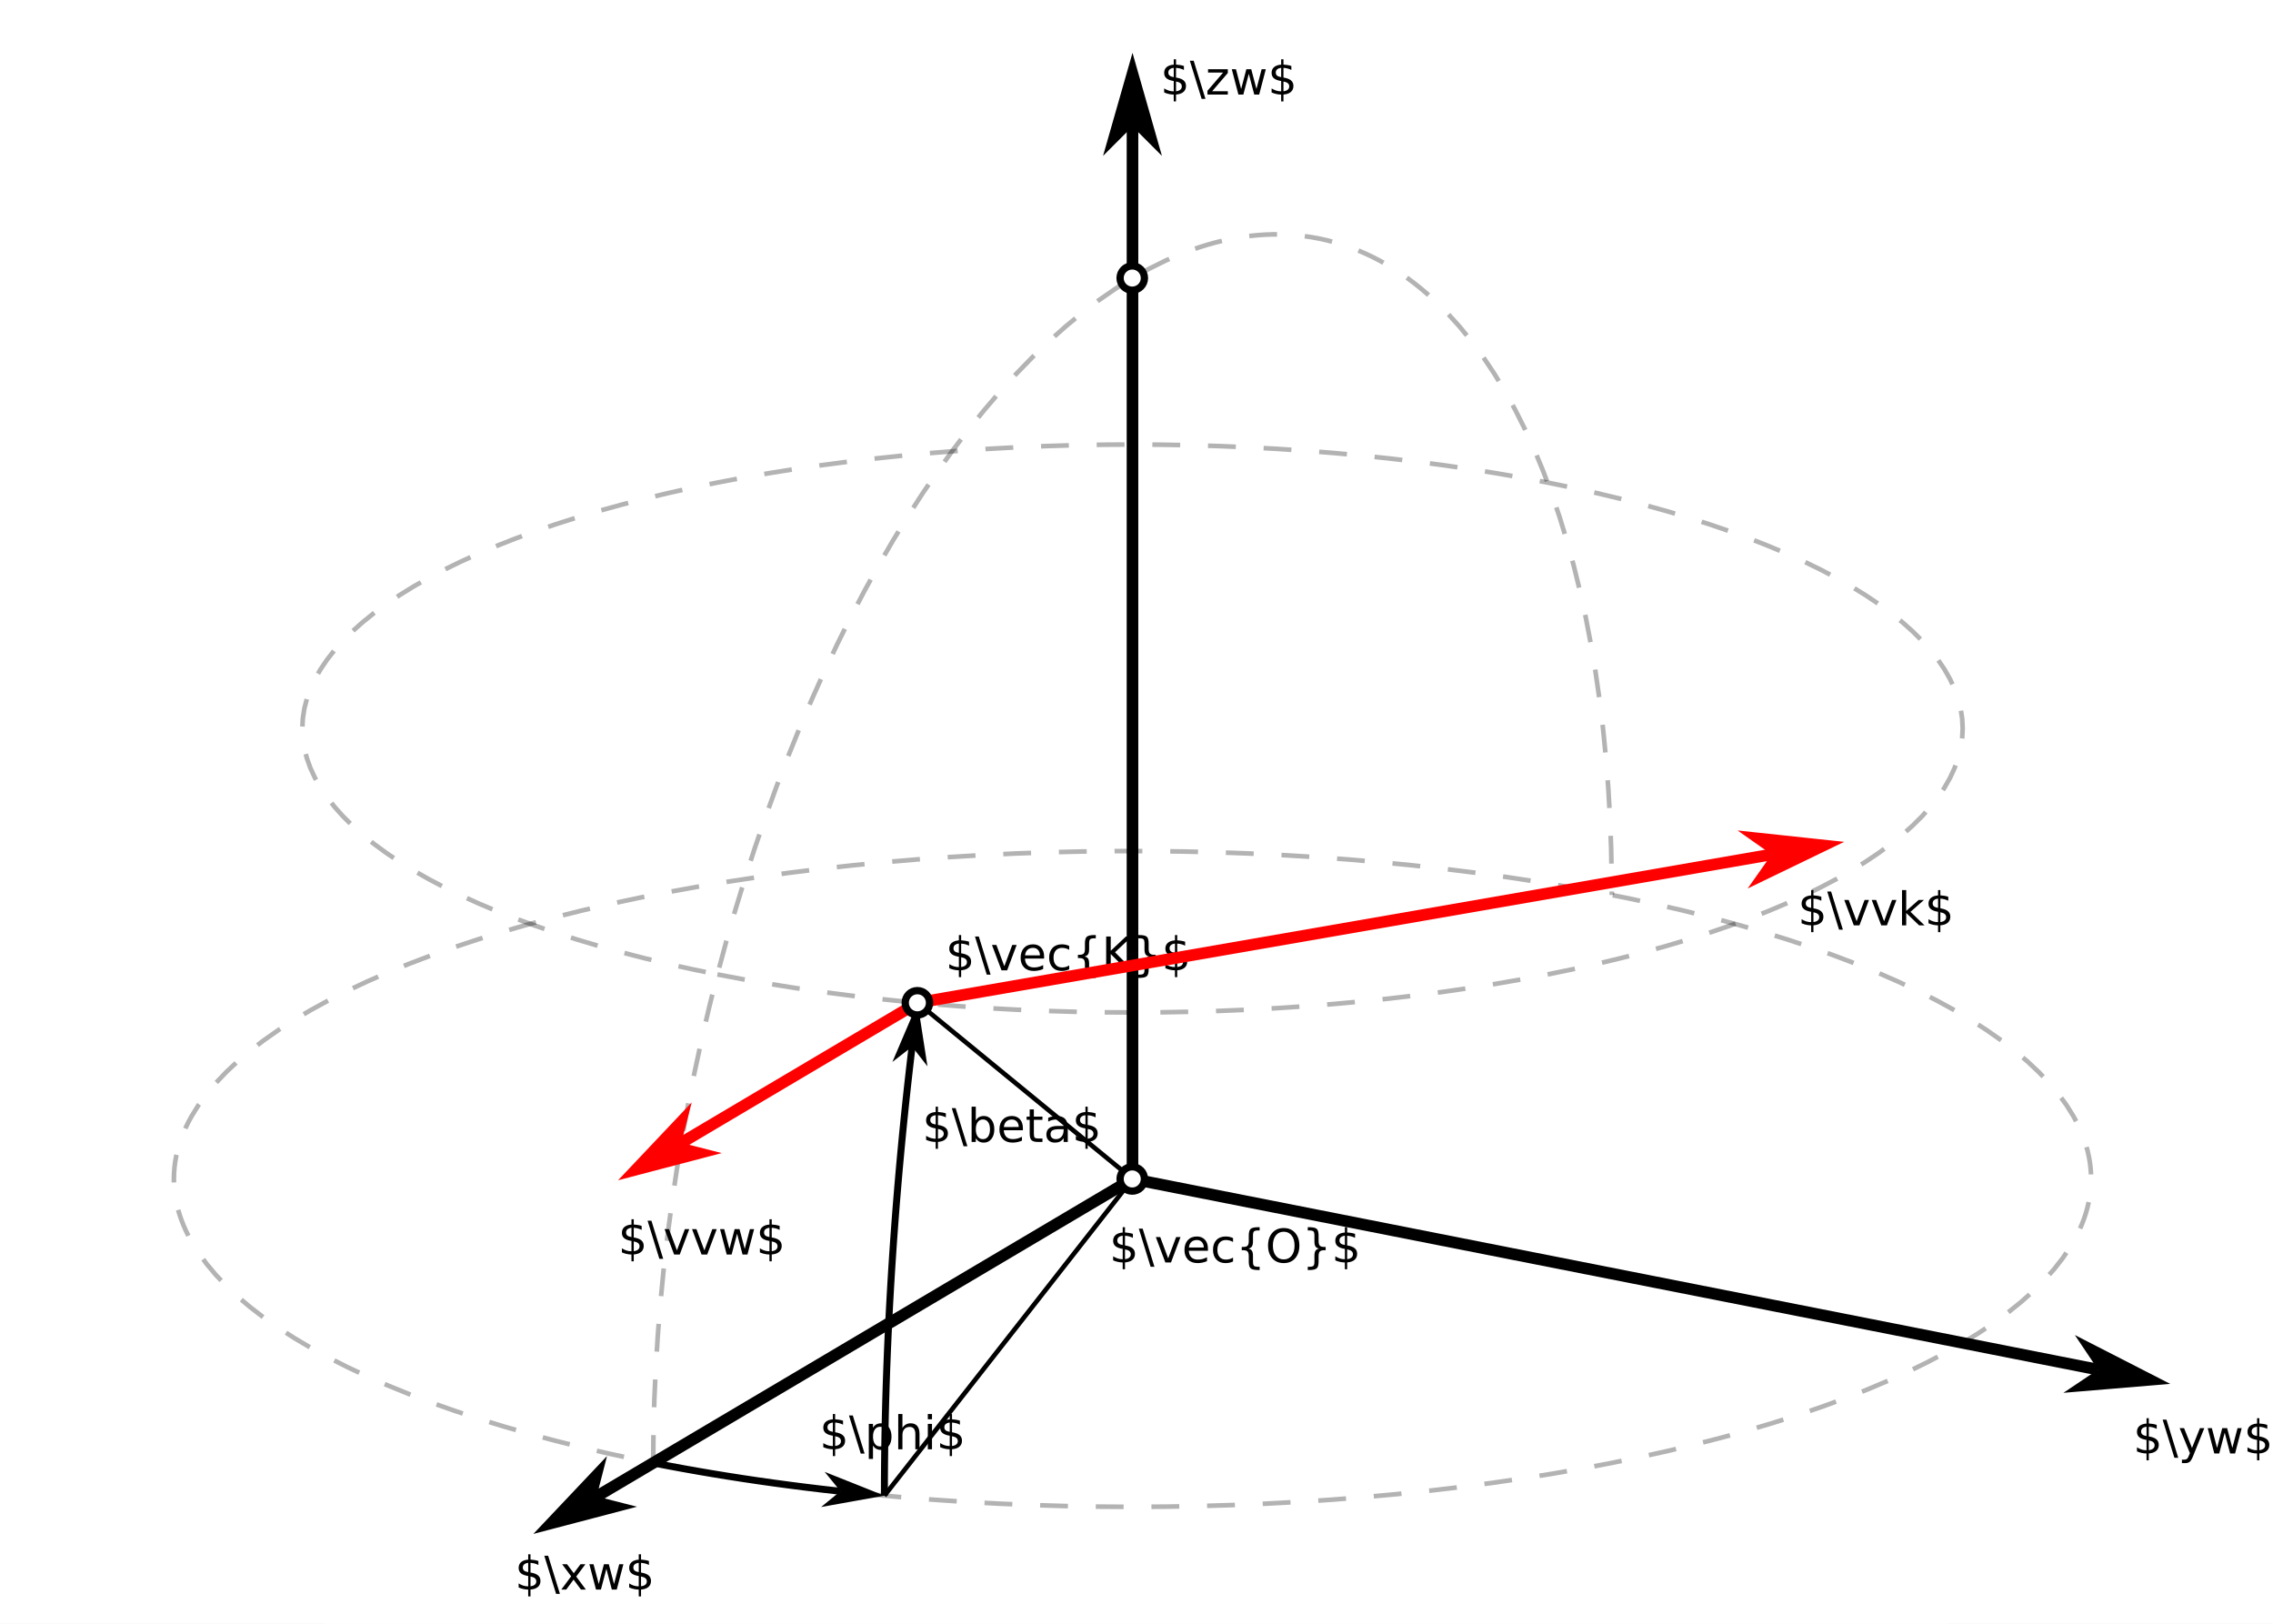
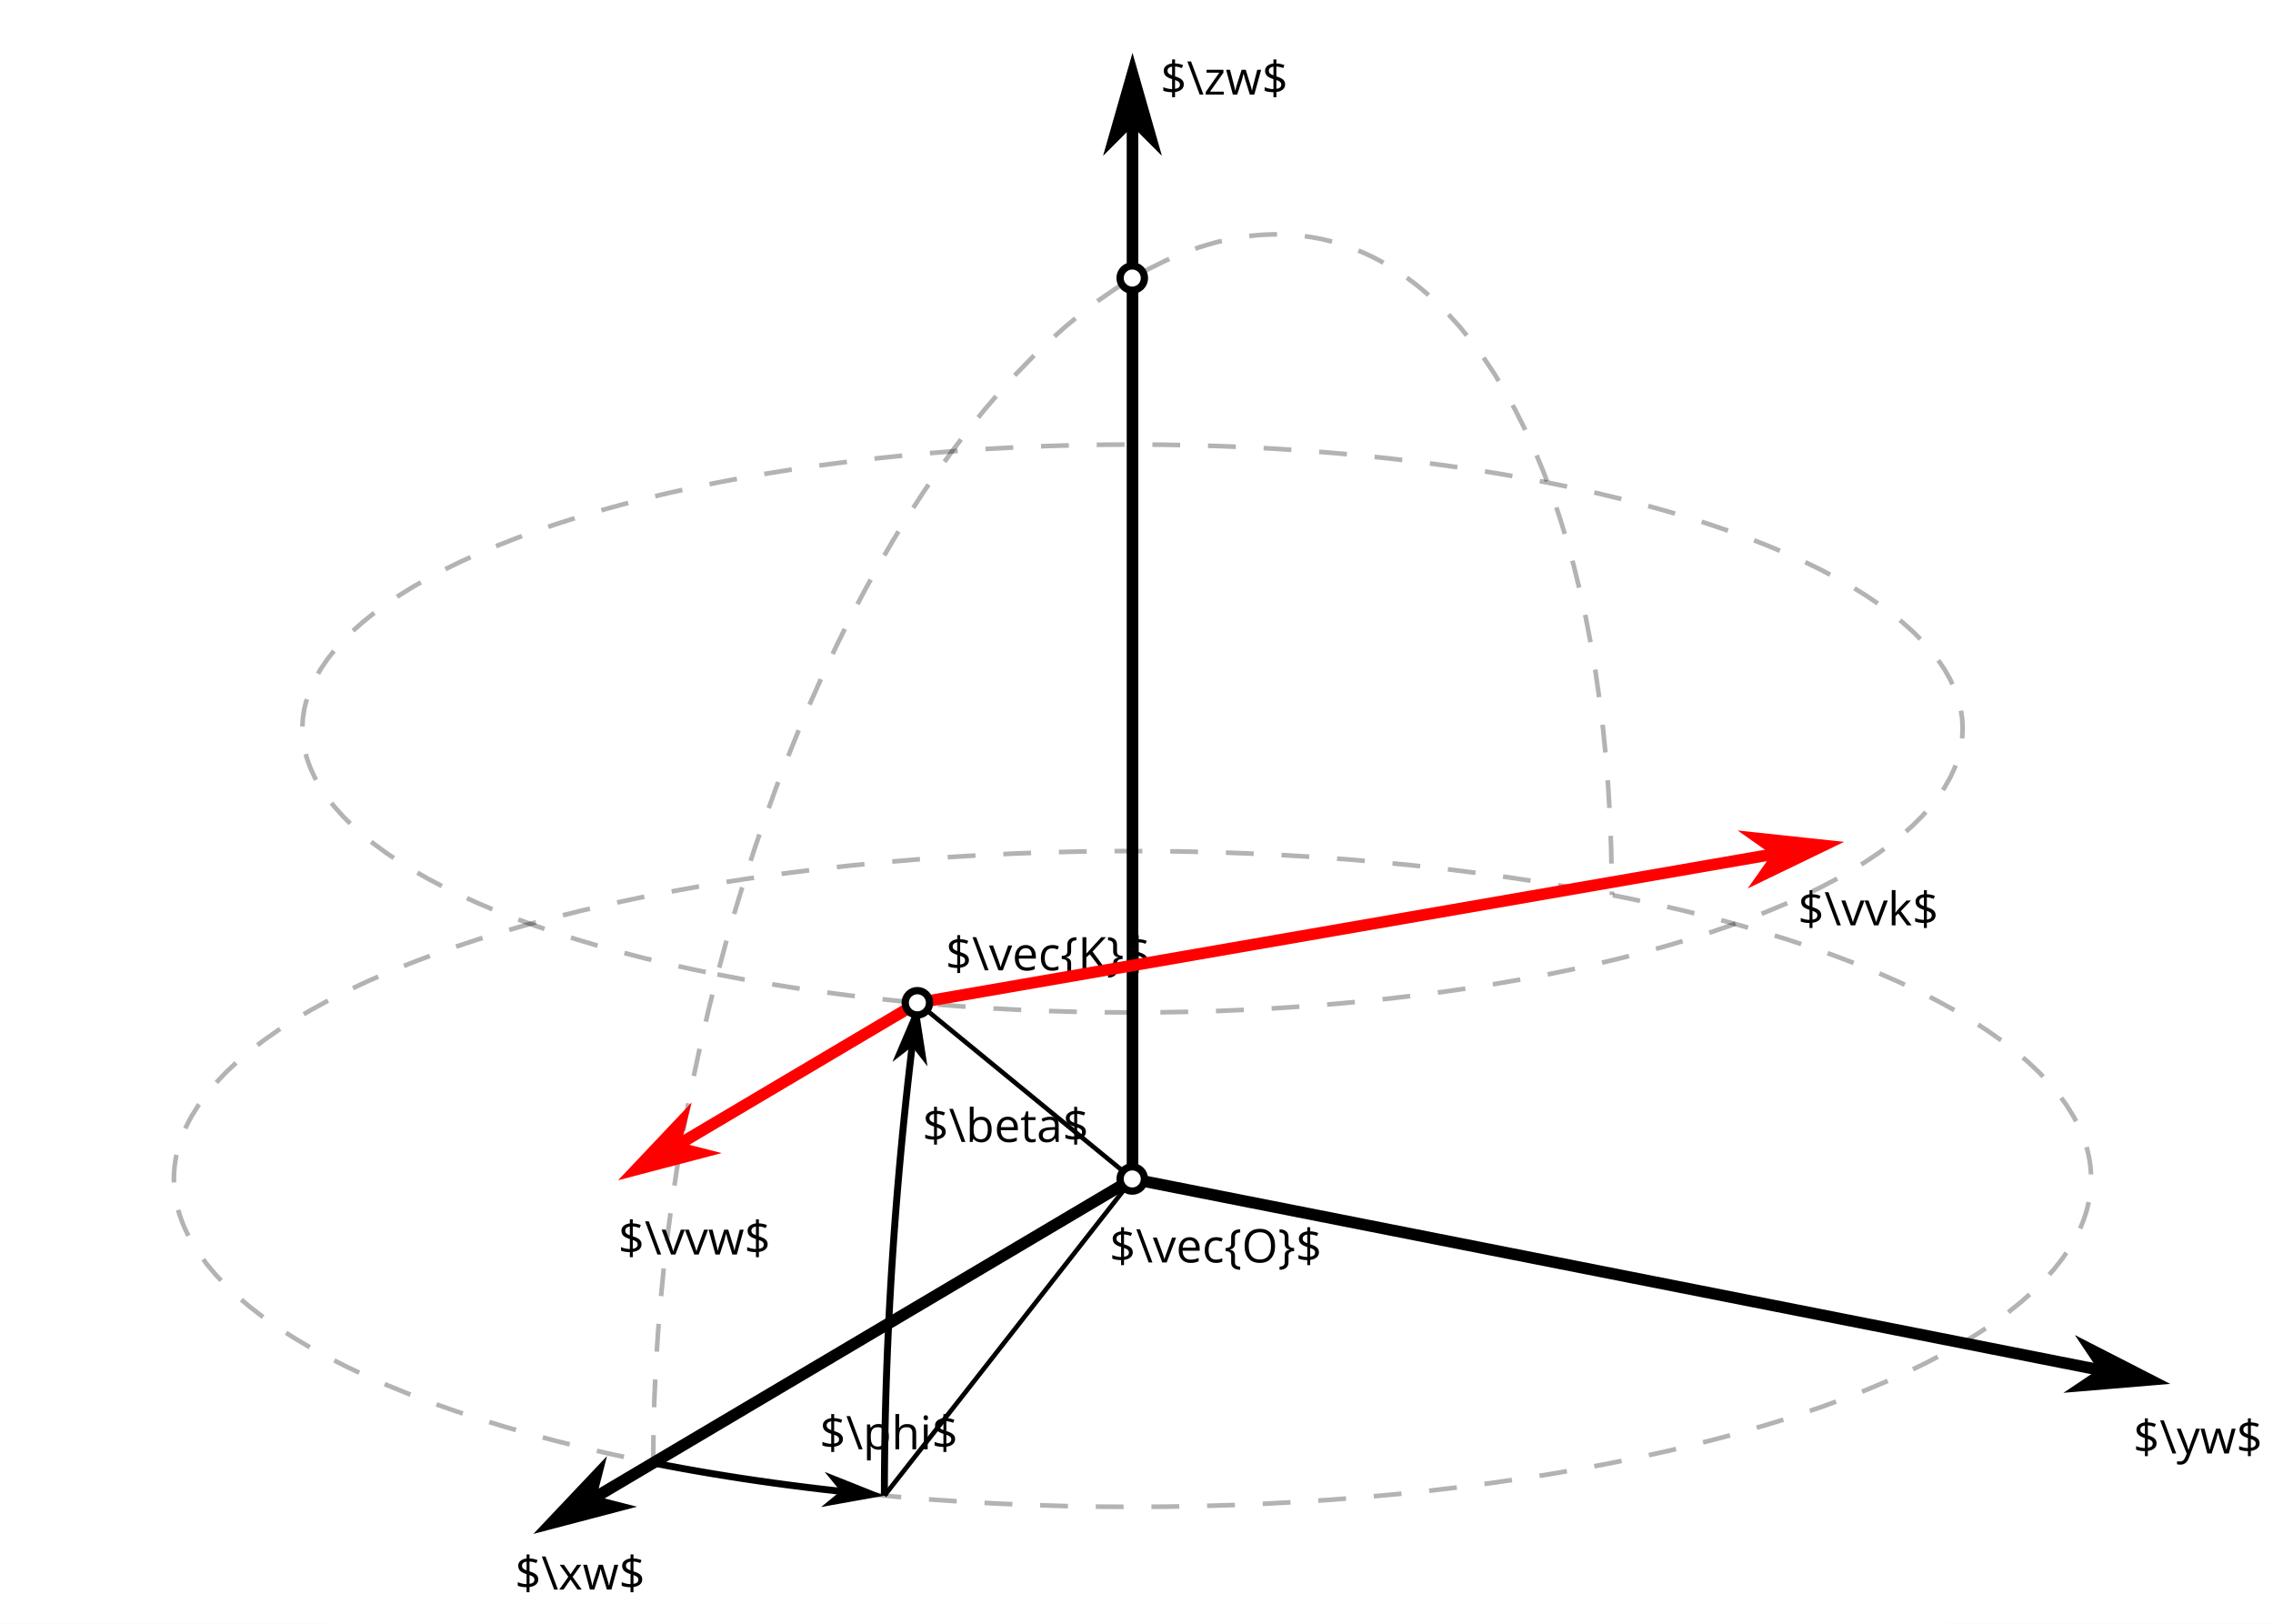
<svg xmlns="http://www.w3.org/2000/svg" width="980" height="700" viewBox="0 0 980 700" version="1.1">
  <defs>
    <marker id="Point1M-k:k:w" style="overflow:visible" refX="0" refY="0" orient="auto">
      <path style="stroke:#000000;fill:#ffffff;stroke-width:3;opacity:1" d="M -2.5,-1.0 C -2.5,1.76 -4.74,4.0 -7.5,4.0 C -10.26,4.0 -12.5,1.76 -12.5,-1.0 C -12.5,-3.76 -10.26,-6.0 -7.5,-6.0 C -4.74,-6.0 -2.5,-3.76 -2.5,-1.0 z" transform="scale(0.35) translate(7.4, 1)" />
    </marker>
    <marker id="Arrow1Mend-k:k" style="overflow:visible" refX="0" refY="0" orient="auto">
      <path style="stroke:#000000;fill:#000000;stroke-width:1pt;opacity:1;stroke-linejoin:miter" d="M 0.0,0.0 L 5.0,-5.0 L -12.5,0.0 L 5.0,5.0 L 0.0,0.0 z" transform="scale(0.4) rotate(180) translate(-0.9,0)" />
    </marker>
    <marker id="Arrow1Mend-r:r" style="overflow:visible" refX="0" refY="0" orient="auto">
      <path style="stroke:#ff0000;fill:#ff0000;stroke-width:1pt;opacity:1;stroke-linejoin:miter" d="M 0.0,0.0 L 5.0,-5.0 L -12.5,0.0 L 5.0,5.0 L 0.0,0.0 z" transform="scale(0.4) rotate(180) translate(-0.9,0)" />
    </marker>
  </defs>
  <defs>
    <style type="text/css">*{stroke-linejoin: round; stroke-linecap: butt}</style>
  </defs>
  <g id="figure_1">
    <g id="patch_1">
      <path d="M 0 700  L 980 700  L 980 0  L 0 0  z " style="fill: #ffffff" />
    </g>
    <g id="patch_2">
      <path d="M 140 700  L 840 700  L 840 0  L 140 0  z " style="fill: #ffffff" />
    </g>
    <g id="axes_1">
      <g id="line_1">
        <path d="M 488.274 508.248  L 395.634 432.307  " style="fill: none; stroke: #000000; stroke-width: 2" />
      </g>
      <g id="line_2">
        <path d="M 488.274 508.248  L 381.303 644.791  " style="fill: none; stroke: #000000; stroke-width: 2" />
      </g>
      <g id="text_1">
        <g>
-           <text style="font: 20px 'DejaVu Sans', 'Bitstream Vera Sans', 'Computer Modern Sans Serif', 'Lucida Grande', 'Verdana', 'Geneva', 'Lucid', 'Arial', 'Helvetica', 'Avant Garde', sans-serif; text-anchor: start" x="478.274" y="544.248" transform="rotate(-0 478.274 544.2483)">$\vec{O}$</text>
+           <text style="font: 20px 'Open Sans'; text-anchor: start" x="478.274" y="544.248" transform="rotate(-0 478.274 544.2483)">$\vec{O}$</text>
        </g>
      </g>
      <g id="text_2">
        <g>
-           <text style="font: 20px 'DejaVu Sans', 'Bitstream Vera Sans', 'Computer Modern Sans Serif', 'Lucida Grande', 'Verdana', 'Geneva', 'Lucid', 'Arial', 'Helvetica', 'Avant Garde', sans-serif; text-anchor: start" x="407.634" y="418.307" transform="rotate(-0 407.6341 418.3071)">$\vec{K}$</text>
+           <text style="font: 20px 'Open Sans'; text-anchor: start" x="407.634" y="418.307" transform="rotate(-0 407.6341 418.3071)">$\vec{K}$</text>
        </g>
      </g>
      <g id="text_3">
        <g>
-           <text style="font: 20px 'DejaVu Sans', 'Bitstream Vera Sans', 'Computer Modern Sans Serif', 'Lucida Grande', 'Verdana', 'Geneva', 'Lucid', 'Arial', 'Helvetica', 'Avant Garde', sans-serif; text-anchor: start" x="221.958" y="685.274" transform="rotate(-0 221.9579 685.2738)">$\xw$</text>
+           <text style="font: 20px 'Open Sans'; text-anchor: start" x="221.958" y="685.274" transform="rotate(-0 221.9579 685.2738)">$\xw$</text>
        </g>
      </g>
      <g id="text_4">
        <g>
-           <text style="font: 20px 'DejaVu Sans', 'Bitstream Vera Sans', 'Computer Modern Sans Serif', 'Lucida Grande', 'Verdana', 'Geneva', 'Lucid', 'Arial', 'Helvetica', 'Avant Garde', sans-serif; text-anchor: start" x="919.691" y="626.598" transform="rotate(-0 919.6908 626.5976)">$\yw$</text>
+           <text style="font: 20px 'Open Sans'; text-anchor: start" x="919.691" y="626.598" transform="rotate(-0 919.6908 626.5976)">$\yw$</text>
        </g>
      </g>
      <g id="text_5">
        <g>
-           <text style="font: 20px 'DejaVu Sans', 'Bitstream Vera Sans', 'Computer Modern Sans Serif', 'Lucida Grande', 'Verdana', 'Geneva', 'Lucid', 'Arial', 'Helvetica', 'Avant Garde', sans-serif; text-anchor: start" x="500.274" y="40.773" transform="rotate(-0 500.274 40.77267)">$\zw$</text>
+           <text style="font: 20px 'Open Sans'; text-anchor: start" x="500.274" y="40.773" transform="rotate(-0 500.274 40.77267)">$\zw$</text>
        </g>
      </g>
      <g id="text_6">
        <g>
-           <text style="font: 20px 'DejaVu Sans', 'Bitstream Vera Sans', 'Computer Modern Sans Serif', 'Lucida Grande', 'Verdana', 'Geneva', 'Lucid', 'Arial', 'Helvetica', 'Avant Garde', sans-serif; text-anchor: start" x="775.097" y="398.924" transform="rotate(-0 775.0968 398.9238)">$\vvk$</text>
+           <text style="font: 20px 'Open Sans'; text-anchor: start" x="775.097" y="398.924" transform="rotate(-0 775.0968 398.9238)">$\vvk$</text>
        </g>
      </g>
      <g id="text_7">
        <g>
-           <text style="font: 20px 'DejaVu Sans', 'Bitstream Vera Sans', 'Computer Modern Sans Serif', 'Lucida Grande', 'Verdana', 'Geneva', 'Lucid', 'Arial', 'Helvetica', 'Avant Garde', sans-serif; text-anchor: start" x="266.476" y="540.82" transform="rotate(-0 266.476 540.8198)">$\vvw$</text>
+           <text style="font: 20px 'Open Sans'; text-anchor: start" x="266.476" y="540.82" transform="rotate(-0 266.476 540.8198)">$\vvw$</text>
        </g>
      </g>
      <g id="text_8">
        <g>
-           <text style="font: 20px 'DejaVu Sans', 'Bitstream Vera Sans', 'Computer Modern Sans Serif', 'Lucida Grande', 'Verdana', 'Geneva', 'Lucid', 'Arial', 'Helvetica', 'Avant Garde', sans-serif; text-anchor: start" x="397.634" y="492.307" transform="rotate(-0 397.6341 492.3071)">$\beta$</text>
+           <text style="font: 20px 'Open Sans'; text-anchor: start" x="397.634" y="492.307" transform="rotate(-0 397.6341 492.3071)">$\beta$</text>
        </g>
      </g>
      <g id="text_9">
        <g>
-           <text style="font: 20px 'DejaVu Sans', 'Bitstream Vera Sans', 'Computer Modern Sans Serif', 'Lucida Grande', 'Verdana', 'Geneva', 'Lucid', 'Arial', 'Helvetica', 'Avant Garde', sans-serif; text-anchor: start" x="353.303" y="624.791" transform="rotate(-0 353.3026 624.7905)">$\phi$</text>
+           <text style="font: 20px 'Open Sans'; text-anchor: start" x="353.303" y="624.791" transform="rotate(-0 353.3026 624.7905)">$\phi$</text>
        </g>
      </g>
      <g id="arc_1">
        <path d="M 281.621 630.669  L 281.747 617.04  L 282.125 603.278  L 282.753 589.401  L 283.632 575.425  L 284.761 561.367  L 286.137 547.245  L 287.76 533.075  L 289.626 518.874  L 291.735 504.661  L 294.084 490.452  L 296.669 476.265  L 299.487 462.116  L 302.536 448.024  L 305.81 434.005  L 309.307 420.077  L 313.022 406.256  L 316.951 392.56  L 321.088 379.004  L 325.429 365.606  L 329.969 352.382  L 334.701 339.347  L 339.62 326.518  L 344.721 313.911  L 349.996 301.541  L 355.44 289.422  L 361.046 277.57  L 366.806 265.999  L 372.715 254.723  L 378.765 243.756  L 384.948 233.111  L 391.256 222.802  L 397.683 212.84  L 404.221 203.238  L 410.86 194.008  L 417.595 185.16  L 424.415 176.706  L 431.313 168.657  L 438.28 161.021  L 445.308 153.807  L 452.389 147.026  L 459.514 140.685  L 466.673 134.792  L 473.859 129.353  L 481.062 124.377  L 488.274 119.868  L 495.486 115.832  L 502.689 112.274  L 509.875 109.199  L 513.459 107.843  L 517.035 106.61  L 520.602 105.499  L 524.159 104.51  L 527.705 103.645  L 531.24 102.902  L 534.761 102.283  L 538.268 101.788  L 541.76 101.417  L 545.235 101.169  L 548.694 101.046  L 552.133 101.046  L 555.554 101.171  L 558.954 101.42  L 562.332 101.792  L 565.688 102.289  L 569.02 102.909  L 572.327 103.652  L 575.609 104.519  L 578.865 105.509  L 582.093 106.621  L 585.292 107.856  L 588.461 109.212  L 591.601 110.691  L 594.708 112.29  L 597.783 114.01  L 600.825 115.85  L 603.833 117.81  L 606.805 119.888  L 609.742 122.085  L 612.641 124.399  L 615.502 126.831  L 618.325 129.378  L 623.851 134.819  L 629.211 140.714  L 634.4 147.057  L 639.41 153.841  L 644.237 161.056  L 648.874 168.694  L 653.314 176.746  L 657.554 185.201  L 661.588 194.051  L 665.41 203.283  L 669.017 212.886  L 672.403 222.85  L 675.565 233.161  L 678.499 243.807  L 681.201 254.776  L 683.668 266.053  L 685.897 277.626  L 687.885 289.479  L 689.63 301.599  L 691.13 313.971  L 692.383 326.579  L 693.387 339.409  L 694.141 352.444  L 694.644 365.669  L 694.895 379.068  L 694.927 385.828  L 694.927 385.828  " style="fill: none; stroke-dasharray: 12,12; stroke-dashoffset: 0; stroke: #000000; stroke-opacity: 0.3; stroke-width: 2" />
      </g>
      <g id="arc_2">
        <path d="M 281.621 630.669  L 294.239 633.061  L 307.093 635.301  L 320.167 637.386  L 333.447 639.314  L 346.915 641.082  L 360.556 642.689  L 374.352 644.131  L 388.286 645.408  L 402.343 646.518  L 416.504 647.46  L 430.753 648.231  L 445.072 648.833  L 459.443 649.263  L 473.85 649.521  L 488.274 649.607  L 502.698 649.521  L 517.105 649.263  L 531.476 648.833  L 545.795 648.231  L 560.044 647.46  L 574.205 646.518  L 588.262 645.408  L 602.197 644.131  L 615.993 642.689  L 629.633 641.082  L 643.101 639.314  L 656.381 637.386  L 669.455 635.301  L 682.309 633.061  L 694.927 630.669  L 707.293 628.127  L 719.392 625.44  L 731.209 622.61  L 742.731 619.641  L 753.942 616.535  L 764.83 613.298  L 775.38 609.933  L 785.581 606.444  L 795.42 602.836  L 804.885 599.112  L 813.964 595.278  L 822.646 591.337  L 830.92 587.295  L 838.777 583.157  L 846.207 578.928  L 853.201 574.612  L 859.751 570.216  L 865.848 565.744  L 871.485 561.202  L 876.655 556.596  L 881.351 551.931  L 885.569 547.212  L 889.303 542.446  L 892.548 537.638  L 895.301 532.795  L 896.491 530.362  L 897.558 527.922  L 898.499 525.476  L 899.316 523.024  L 900.007 520.569  L 900.573 518.109  L 901.013 515.646  L 901.328 513.182  L 901.517 510.715  L 901.58 508.248  L 901.517 505.781  L 901.328 503.315  L 901.013 500.85  L 900.573 498.388  L 900.007 495.928  L 899.316 493.472  L 898.499 491.021  L 897.558 488.575  L 896.491 486.135  L 895.301 483.702  L 893.986 481.276  L 890.987 476.449  L 887.497 471.662  L 883.52 466.919  L 879.062 462.226  L 874.128 457.59  L 868.724 453.015  L 862.856 448.507  L 856.532 444.073  L 849.759 439.716  L 842.546 435.443  L 834.902 431.259  L 826.834 427.168  L 818.355 423.176  L 809.473 419.288  L 800.2 415.508  L 790.547 411.842  L 780.525 408.292  L 770.148 404.865  L 759.427 401.563  L 748.376 398.392  L 737.008 395.354  L 725.337 392.454  L 713.377 389.695  L 701.142 387.08  L 688.649 384.613  L 675.911 382.297  L 662.945 380.134  L 649.766 378.127  L 636.39 376.278  L 622.833 374.591  L 609.113 373.066  L 595.245 371.706  L 581.248 370.512  L 567.137 369.486  L 552.929 368.63  L 538.643 367.943  L 524.296 367.427  L 509.905 367.083  L 495.487 366.911  L 481.061 366.911  L 466.643 367.083  L 452.252 367.427  L 437.905 367.943  L 423.619 368.63  L 409.412 369.486  L 395.3 370.512  L 381.303 371.706  L 367.435 373.066  L 353.715 374.591  L 340.158 376.278  L 326.783 378.127  L 313.603 380.134  L 300.637 382.297  L 287.899 384.613  L 275.406 387.08  L 263.172 389.695  L 251.212 392.454  L 239.54 395.354  L 228.172 398.392  L 217.121 401.563  L 206.4 404.865  L 196.023 408.292  L 186.001 411.842  L 176.348 415.508  L 167.075 419.288  L 158.193 423.176  L 149.714 427.168  L 141.647 431.259  L 134.002 435.443  L 126.789 439.716  L 120.016 444.073  L 113.692 448.507  L 107.824 453.015  L 102.42 457.59  L 97.486 462.226  L 93.028 466.919  L 89.051 471.662  L 85.561 476.449  L 82.562 481.276  L 81.247 483.702  L 80.057 486.135  L 78.99 488.575  L 78.049 491.021  L 77.232 493.472  L 76.541 495.928  L 75.975 498.388  L 75.535 500.85  L 75.22 503.315  L 75.031 505.781  L 74.968 508.248  L 75.031 510.715  L 75.22 513.182  L 75.535 515.646  L 75.975 518.109  L 76.541 520.569  L 77.232 523.024  L 78.049 525.476  L 78.99 527.922  L 80.057 530.362  L 81.247 532.795  L 82.562 535.221  L 85.561 540.047  L 89.051 544.835  L 93.028 549.578  L 97.486 554.27  L 102.42 558.907  L 107.824 563.482  L 113.692 567.989  L 120.016 572.424  L 126.789 576.78  L 134.002 581.053  L 141.647 585.238  L 149.714 589.328  L 158.193 593.32  L 167.075 597.208  L 176.348 600.988  L 186.001 604.655  L 196.023 608.204  L 206.4 611.632  L 217.121 614.933  L 228.172 618.105  L 239.54 621.143  L 251.212 624.043  L 263.172 626.802  L 275.406 629.417  L 281.621 630.669  L 281.621 630.669  " style="fill: none; stroke-dasharray: 12,12; stroke-dashoffset: 0; stroke: #000000; stroke-opacity: 0.3; stroke-width: 2" />
      </g>
      <g id="arc_3">
        <path d="M 309.307 420.077  L 320.234 422.149  L 331.366 424.089  L 342.689 425.895  L 354.19 427.564  L 365.854 429.096  L 377.667 430.487  L 389.614 431.736  L 401.682 432.842  L 413.856 433.803  L 426.12 434.619  L 438.459 435.287  L 450.86 435.808  L 463.306 436.18  L 475.782 436.404  L 488.274 436.478  L 500.766 436.404  L 513.242 436.18  L 525.688 435.808  L 538.089 435.287  L 550.429 434.619  L 562.693 433.803  L 574.866 432.842  L 586.934 431.736  L 598.882 430.487  L 610.694 429.096  L 622.358 427.564  L 633.859 425.895  L 645.182 424.089  L 656.314 422.149  L 667.241 420.077  L 677.95 417.876  L 688.428 415.549  L 698.662 413.098  L 708.64 410.527  L 718.349 407.838  L 727.778 405.034  L 736.915 402.12  L 745.75 399.098  L 754.27 395.973  L 762.467 392.748  L 770.329 389.428  L 777.848 386.015  L 785.014 382.515  L 791.819 378.931  L 798.253 375.268  L 804.31 371.531  L 809.982 367.724  L 815.262 363.851  L 820.144 359.918  L 824.621 355.928  L 828.689 351.888  L 832.342 347.802  L 835.575 343.674  L 838.386 339.511  L 840.77 335.316  L 842.724 331.096  L 844.247 326.854  L 845.336 322.598  L 845.989 318.33  L 846.207 314.058  L 845.989 309.786  L 845.336 305.518  L 844.247 301.262  L 842.724 297.02  L 840.77 292.8  L 838.386 288.605  L 835.575 284.442  L 832.342 280.314  L 828.689 276.228  L 824.621 272.188  L 820.144 268.199  L 815.262 264.265  L 809.982 260.392  L 804.31 256.585  L 798.253 252.848  L 791.819 249.185  L 785.014 245.601  L 777.848 242.101  L 770.329 238.688  L 762.467 235.368  L 754.27 232.143  L 745.75 229.018  L 736.915 225.996  L 727.778 223.082  L 718.349 220.279  L 708.64 217.589  L 698.662 215.018  L 688.428 212.567  L 677.95 210.24  L 667.241 208.039  L 656.314 205.967  L 645.182 204.027  L 633.859 202.221  L 622.358 200.552  L 610.694 199.02  L 598.882 197.629  L 586.934 196.38  L 574.866 195.274  L 562.693 194.313  L 550.429 193.497  L 538.089 192.829  L 525.688 192.308  L 513.242 191.936  L 500.766 191.712  L 488.274 191.638  L 475.782 191.712  L 463.306 191.936  L 450.86 192.308  L 438.459 192.829  L 426.12 193.497  L 413.856 194.313  L 401.682 195.274  L 389.614 196.38  L 377.667 197.629  L 365.854 199.02  L 354.19 200.552  L 342.689 202.221  L 331.366 204.027  L 320.234 205.967  L 309.307 208.039  L 298.598 210.24  L 288.12 212.567  L 277.886 215.018  L 267.908 217.589  L 258.199 220.279  L 248.77 223.082  L 239.633 225.996  L 230.798 229.018  L 222.278 232.143  L 214.081 235.368  L 206.219 238.688  L 198.7 242.101  L 191.534 245.601  L 184.729 249.185  L 178.295 252.848  L 172.238 256.585  L 166.566 260.392  L 161.286 264.265  L 156.404 268.199  L 151.927 272.188  L 147.859 276.228  L 144.206 280.314  L 140.973 284.442  L 138.162 288.605  L 135.778 292.8  L 133.824 297.02  L 132.301 301.262  L 131.213 305.518  L 130.559 309.786  L 130.341 314.058  L 130.559 318.33  L 131.213 322.598  L 132.301 326.854  L 133.824 331.096  L 135.778 335.316  L 138.162 339.511  L 140.973 343.674  L 144.206 347.802  L 147.859 351.888  L 151.927 355.928  L 156.404 359.918  L 161.286 363.851  L 166.566 367.724  L 172.238 371.531  L 178.295 375.268  L 184.729 378.931  L 191.534 382.515  L 198.7 386.015  L 206.219 389.428  L 214.081 392.748  L 222.278 395.973  L 230.798 399.098  L 239.633 402.12  L 248.77 405.034  L 258.199 407.838  L 267.908 410.527  L 277.886 413.098  L 288.12 415.549  L 298.598 417.876  L 309.307 420.077  L 309.307 420.077  " style="fill: none; stroke-dasharray: 12,12; stroke-dashoffset: 0; stroke: #000000; stroke-opacity: 0.3; stroke-width: 2" />
      </g>
      <g id="arcmeasure_1" marker-end="url(#Arrow1Mend-k:k)">
        <path d="M 381.303 644.791  L 381.319 637.992  L 381.368 631.153  L 381.449 624.277  L 381.563 617.366  L 381.71 610.421  L 381.889 603.446  L 382.1 596.441  L 382.344 589.41  L 382.62 582.353  L 382.928 575.275  L 383.268 568.175  L 383.64 561.058  L 384.044 553.924  L 384.48 546.777  L 384.948 539.618  L 385.447 532.449  L 385.977 525.273  L 386.538 518.091  L 387.131 510.907  L 387.754 503.722  L 388.408 496.538  L 389.092 489.358  L 389.806 482.184  L 390.551 475.017  L 391.325 467.861  L 392.129 460.717  L 392.962 453.587  L 393.268 451.146  " style="fill: none; stroke: #000000; stroke-width: 3" />
      </g>
      <g id="arcmeasure_2" marker-end="url(#Arrow1Mend-k:k)">
        <path d="M 281.621 630.669  L 287.899 631.884  L 294.239 633.061  L 300.637 634.2  L 307.093 635.301  L 313.603 636.363  L 320.167 637.386  L 326.783 638.37  L 333.447 639.314  L 340.158 640.218  L 346.915 641.082  L 353.715 641.906  L 360.556 642.689  L 362.413 642.877  " style="fill: none; stroke: #000000; stroke-width: 3" />
      </g>
      <g id="vector_1" marker-end="url(#Arrow1Mend-k:k)">
        <path d="M 488.274 508.248  L 257.184 645.145  " style="fill: none; stroke: #000000; stroke-width: 5" />
      </g>
      <g id="vector_2" marker-end="url(#Arrow1Mend-k:k)">
        <path d="M 488.274 508.248  L 904.646 590.467  " style="fill: none; stroke: #000000; stroke-width: 5" />
      </g>
      <g id="vector_3" marker-end="url(#Arrow1Mend-k:k)">
        <path d="M 488.274 508.248  L 488.274 54.417  " style="fill: none; stroke: #000000; stroke-width: 5" />
      </g>
      <g id="vector_4" marker-end="url(#Arrow1Mend-r:r)">
        <path d="M 395.634 432.307  L 293.702 492.691  " style="fill: none; stroke: #ff0000; stroke-width: 5" />
      </g>
      <g id="vector_5" marker-end="url(#Arrow1Mend-r:r)">
        <path d="M 395.634 432.307  L 763.919 368.339  " style="fill: none; stroke: #ff0000; stroke-width: 5" />
      </g>
      <g id="point_1" marker-start="url(#Point1M-k:k:w)">
        <path d="M 488.274 508.248  L 488.274 508.248  " style="fill: none; stroke: #000000; stroke-width: 3" />
      </g>
      <g id="point_2" marker-start="url(#Point1M-k:k:w)">
        <path d="M 395.634 432.307  L 395.634 432.307  " style="fill: none; stroke: #000000; stroke-width: 3" />
      </g>
      <g id="point_3" marker-start="url(#Point1M-k:k:w)">
        <path d="M 488.274 119.868  L 488.274 119.868  " style="fill: none; stroke: #000000; stroke-width: 3" />
      </g>
    </g>
  </g>
  <defs>
  </defs>
</svg>
